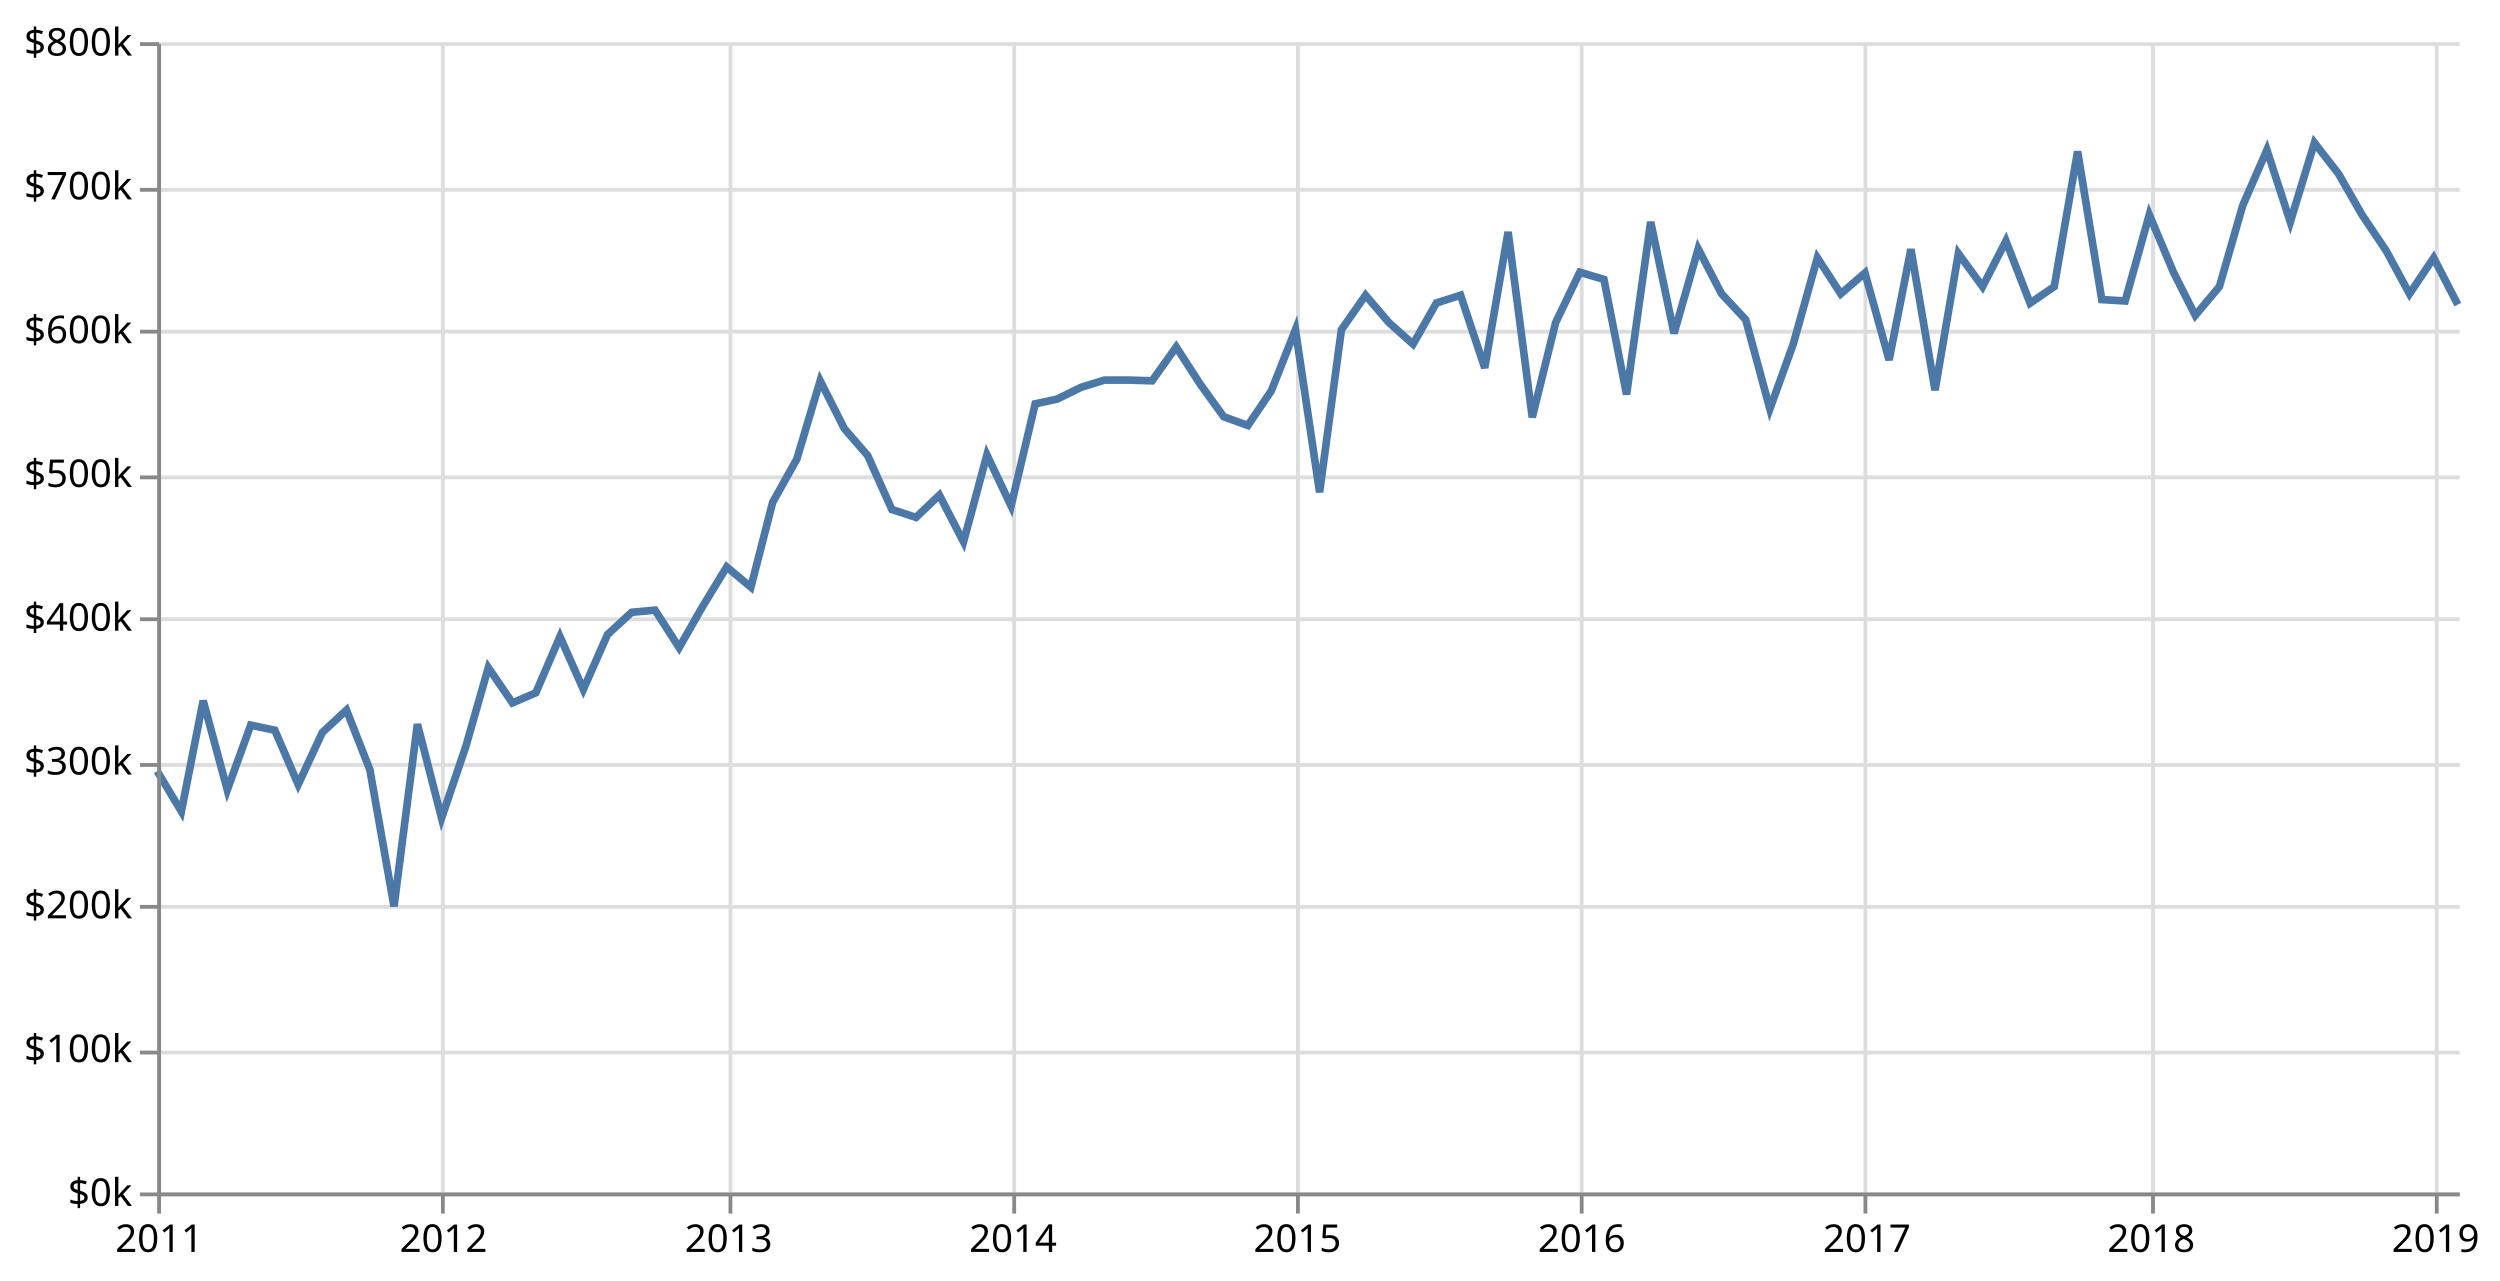
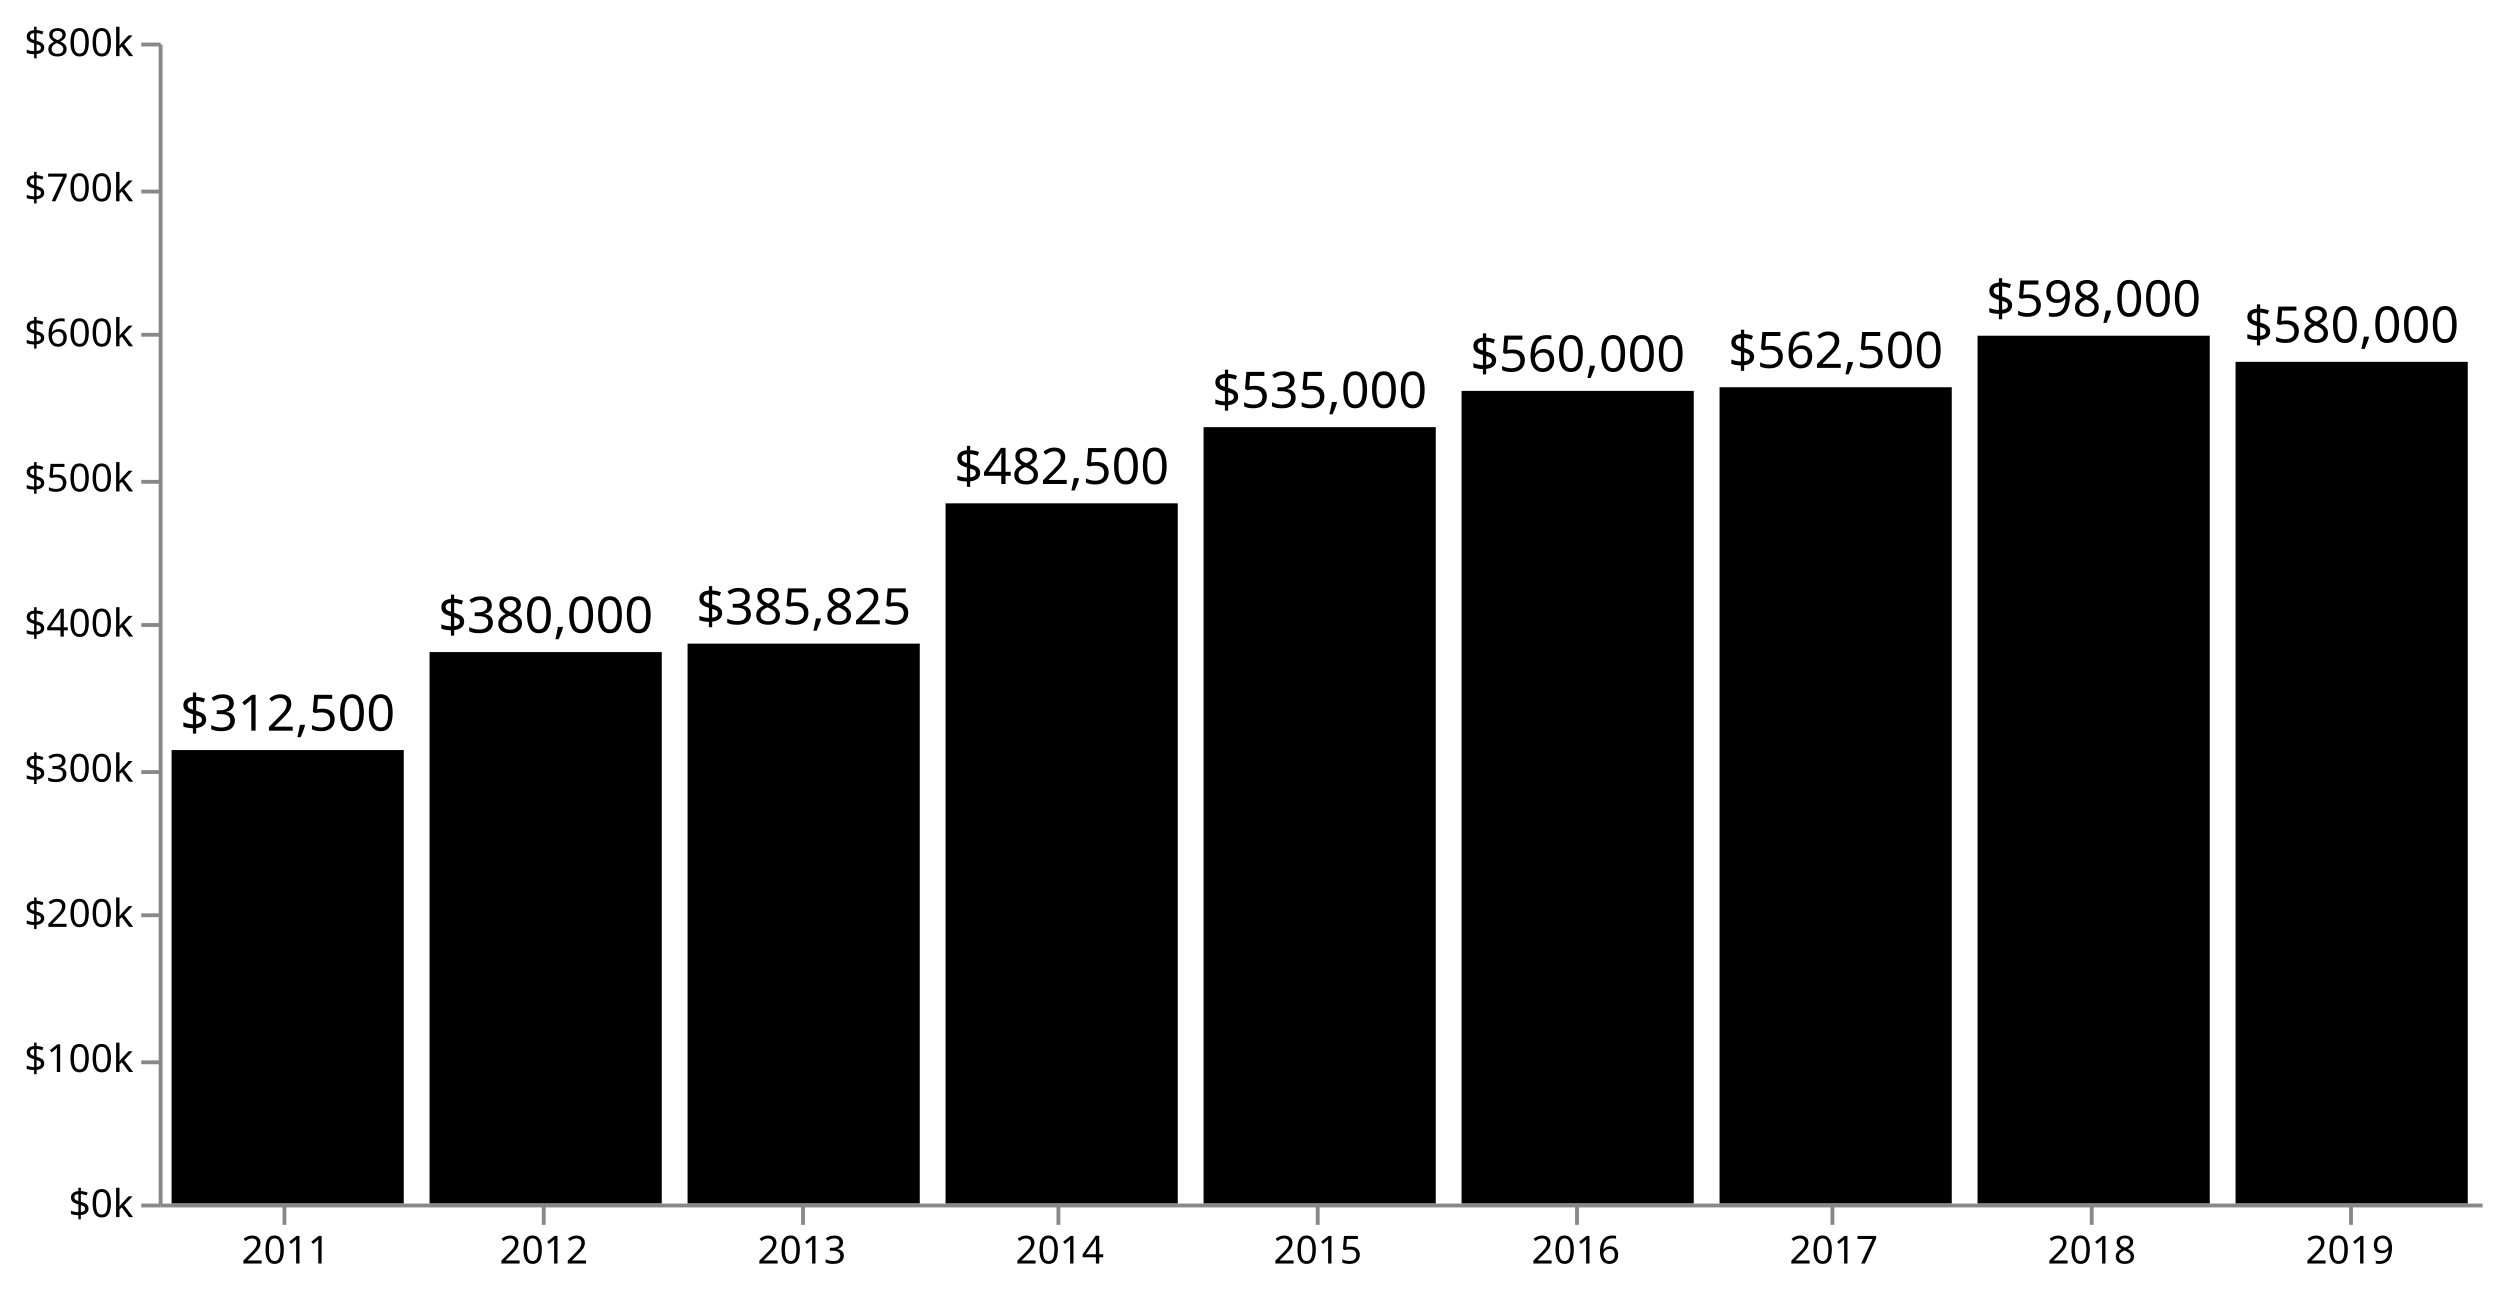
- <svg xmlns="http://www.w3.org/2000/svg" class="marks" width="652" height="334" viewBox="0 0 652 334" version="1.1">
+ <svg xmlns="http://www.w3.org/2000/svg" class="marks" width="646" height="334" viewBox="0 0 646 334" version="1.1">
  <g transform="translate(41,11)">
    <g class="mark-group role-frame root">
      <g transform="translate(0,0)">
        <path class="background" d="M0.5,0.5h600v300h-600Z" style="fill: none; stroke: #ddd; stroke-opacity: 0;" />
        <g>
-           <g class="mark-group role-axis">
-             <g transform="translate(0.5,300.5)">
-               <path class="background" d="M0,0h0v0h0Z" style="pointer-events: none; fill: none;" />
-               <g>
-                 <g class="mark-rule role-axis-grid" style="pointer-events: none;">
-                   <line transform="translate(0,-300)" x2="0" y2="300" style="fill: none; stroke: #ddd; stroke-width: 1; opacity: 1;" />
-                   <line transform="translate(74,-300)" x2="0" y2="300" style="fill: none; stroke: #ddd; stroke-width: 1; opacity: 1;" />
-                   <line transform="translate(149,-300)" x2="0" y2="300" style="fill: none; stroke: #ddd; stroke-width: 1; opacity: 1;" />
-                   <line transform="translate(223,-300)" x2="0" y2="300" style="fill: none; stroke: #ddd; stroke-width: 1; opacity: 1;" />
-                   <line transform="translate(297,-300)" x2="0" y2="300" style="fill: none; stroke: #ddd; stroke-width: 1; opacity: 1;" />
-                   <line transform="translate(371,-300)" x2="0" y2="300" style="fill: none; stroke: #ddd; stroke-width: 1; opacity: 1;" />
-                   <line transform="translate(445,-300)" x2="0" y2="300" style="fill: none; stroke: #ddd; stroke-width: 1; opacity: 1;" />
-                   <line transform="translate(520,-300)" x2="0" y2="300" style="fill: none; stroke: #ddd; stroke-width: 1; opacity: 1;" />
-                   <line transform="translate(594,-300)" x2="0" y2="300" style="fill: none; stroke: #ddd; stroke-width: 1; opacity: 1;" />
-                 </g>
-               </g>
-             </g>
+           <g class="mark-rect role-mark layer_0_marks">
+             <path d="M536.667,82.5h60v217.5h-60Z" style="fill: black;" />
+             <path d="M470,75.75h60v224.25h-60Z" style="fill: black;" />
+             <path d="M403.333,89.062h60v210.938h-60Z" style="fill: black;" />
+             <path d="M336.667,90h60v210h-60Z" style="fill: black;" />
+             <path d="M270,99.375h60v200.625h-60Z" style="fill: black;" />
+             <path d="M203.333,119.062h60v180.938h-60Z" style="fill: black;" />
+             <path d="M136.667,155.316h60v144.684h-60Z" style="fill: black;" />
+             <path d="M70,157.5h60v142.5h-60Z" style="fill: black;" />
+             <path d="M3.333,182.812h60v117.188h-60Z" style="fill: black;" />
          </g>
-           <g class="mark-group role-axis">
-             <g transform="translate(0.5,0.5)">
-               <path class="background" d="M0,0h0v0h0Z" style="pointer-events: none; fill: none;" />
-               <g>
-                 <g class="mark-rule role-axis-grid" style="pointer-events: none;">
-                   <line transform="translate(0,300)" x2="600" y2="0" style="fill: none; stroke: #ddd; stroke-width: 1; opacity: 1;" />
-                   <line transform="translate(0,263)" x2="600" y2="0" style="fill: none; stroke: #ddd; stroke-width: 1; opacity: 1;" />
-                   <line transform="translate(0,225)" x2="600" y2="0" style="fill: none; stroke: #ddd; stroke-width: 1; opacity: 1;" />
-                   <line transform="translate(0,188)" x2="600" y2="0" style="fill: none; stroke: #ddd; stroke-width: 1; opacity: 1;" />
-                   <line transform="translate(0,150)" x2="600" y2="0" style="fill: none; stroke: #ddd; stroke-width: 1; opacity: 1;" />
-                   <line transform="translate(0,113)" x2="600" y2="0" style="fill: none; stroke: #ddd; stroke-width: 1; opacity: 1;" />
-                   <line transform="translate(0,75)" x2="600" y2="0" style="fill: none; stroke: #ddd; stroke-width: 1; opacity: 1;" />
-                   <line transform="translate(0,38)" x2="600" y2="0" style="fill: none; stroke: #ddd; stroke-width: 1; opacity: 1;" />
-                   <line transform="translate(0,0)" x2="600" y2="0" style="fill: none; stroke: #ddd; stroke-width: 1; opacity: 1;" />
-                 </g>
-               </g>
-             </g>
-           </g>
-           <g class="mark-line role-mark marks">
-             <path d="M600,68.438L593.701,56.25L587.403,65.625L581.299,54.375L575,45L568.905,34.352L562.606,26.25L556.307,46.875L550.212,28.125L543.913,42.562L537.817,63.75L531.527,71.25L525.838,60L519.539,45L513.241,67.5L507.137,67.125L500.838,28.5L494.743,63.75L488.444,68.063L482.145,51.844L476.05,63.75L469.751,55.125L463.656,90.75L457.365,54L451.676,82.875L445.378,60.188L439.079,65.625L432.975,56.25L426.676,78.75L420.581,95.625L414.282,72.375L407.983,65.625L401.888,53.906L395.589,75.938L389.494,46.875L383.204,91.875L377.311,61.875L371.013,60L364.714,73.125L358.61,97.838L352.311,49.5L346.216,84.938L339.917,66L333.618,68.016L327.523,78.75L321.224,73.125L315.129,66L308.838,75L303.149,117.375L296.851,75L290.552,90.938L284.448,99.959L278.149,97.688L272.054,89.25L265.755,79.5L259.456,88.313L253.361,88.125L247.062,88.125L240.967,90L234.677,93.094L228.987,94.312L222.689,120.938L216.39,107.646L210.286,130.312L203.987,118.125L197.892,123.938L191.593,121.875L185.295,107.812L179.199,100.781L172.9,88.313L166.805,108.75L160.515,120L154.826,142.125L148.527,136.875L142.228,147.188L136.124,157.894L129.826,148.125L123.73,148.688L117.431,154.5L111.133,168.787L105.037,155.025L98.739,169.688L92.643,172.312L86.353,163.125L80.461,183.769L74.162,202.331L67.863,177.868L61.759,225.375L55.461,189.75L49.365,174.188L43.066,180.019L36.768,193.594L30.672,179.438L24.374,178.125L18.278,195L11.988,171.75L6.299,200.625L0,190.125" style="fill: none; stroke: #4c78a8; stroke-width: 2;" />
+           <g class="mark-text role-mark layer_1_marks">
+             <text text-anchor="middle" transform="translate(566.6667,77.5)" style="font: 13px sans-serif; fill: black;">$580,000</text>
+             <text text-anchor="middle" transform="translate(500,70.75)" style="font: 13px sans-serif; fill: black;">$598,000</text>
+             <text text-anchor="middle" transform="translate(433.3333,84.0625)" style="font: 13px sans-serif; fill: black;">$562,500</text>
+             <text text-anchor="middle" transform="translate(366.6667,85)" style="font: 13px sans-serif; fill: black;">$560,000</text>
+             <text text-anchor="middle" transform="translate(300,94.375)" style="font: 13px sans-serif; fill: black;">$535,000</text>
+             <text text-anchor="middle" transform="translate(233.3333,114.0625)" style="font: 13px sans-serif; fill: black;">$482,500</text>
+             <text text-anchor="middle" transform="translate(166.6667,150.3156)" style="font: 13px sans-serif; fill: black;">$385,825</text>
+             <text text-anchor="middle" transform="translate(100,152.5)" style="font: 13px sans-serif; fill: black;">$380,000</text>
+             <text text-anchor="middle" transform="translate(33.33333,177.8125)" style="font: 13px sans-serif; fill: black;">$312,500</text>
          </g>
          <g class="mark-group role-axis">
            <g transform="translate(0.5,300.5)">
              <path class="background" d="M0,0h0v0h0Z" style="pointer-events: none; fill: none;" />
              <g>
                <g class="mark-rule role-axis-tick" style="pointer-events: none;">
-                   <line transform="translate(0,0)" x2="0" y2="5" style="fill: none; stroke: #888; stroke-width: 1; opacity: 1;" />
-                   <line transform="translate(74,0)" x2="0" y2="5" style="fill: none; stroke: #888; stroke-width: 1; opacity: 1;" />
-                   <line transform="translate(149,0)" x2="0" y2="5" style="fill: none; stroke: #888; stroke-width: 1; opacity: 1;" />
-                   <line transform="translate(223,0)" x2="0" y2="5" style="fill: none; stroke: #888; stroke-width: 1; opacity: 1;" />
-                   <line transform="translate(297,0)" x2="0" y2="5" style="fill: none; stroke: #888; stroke-width: 1; opacity: 1;" />
-                   <line transform="translate(371,0)" x2="0" y2="5" style="fill: none; stroke: #888; stroke-width: 1; opacity: 1;" />
-                   <line transform="translate(445,0)" x2="0" y2="5" style="fill: none; stroke: #888; stroke-width: 1; opacity: 1;" />
-                   <line transform="translate(520,0)" x2="0" y2="5" style="fill: none; stroke: #888; stroke-width: 1; opacity: 1;" />
-                   <line transform="translate(594,0)" x2="0" y2="5" style="fill: none; stroke: #888; stroke-width: 1; opacity: 1;" />
+                   <line transform="translate(32,0)" x2="0" y2="5" style="fill: none; stroke: #888; stroke-width: 1; opacity: 1;" />
+                   <line transform="translate(99,0)" x2="0" y2="5" style="fill: none; stroke: #888; stroke-width: 1; opacity: 1;" />
+                   <line transform="translate(166,0)" x2="0" y2="5" style="fill: none; stroke: #888; stroke-width: 1; opacity: 1;" />
+                   <line transform="translate(232,0)" x2="0" y2="5" style="fill: none; stroke: #888; stroke-width: 1; opacity: 1;" />
+                   <line transform="translate(299,0)" x2="0" y2="5" style="fill: none; stroke: #888; stroke-width: 1; opacity: 1;" />
+                   <line transform="translate(366,0)" x2="0" y2="5" style="fill: none; stroke: #888; stroke-width: 1; opacity: 1;" />
+                   <line transform="translate(432,0)" x2="0" y2="5" style="fill: none; stroke: #888; stroke-width: 1; opacity: 1;" />
+                   <line transform="translate(499,0)" x2="0" y2="5" style="fill: none; stroke: #888; stroke-width: 1; opacity: 1;" />
+                   <line transform="translate(566,0)" x2="0" y2="5" style="fill: none; stroke: #888; stroke-width: 1; opacity: 1;" />
                </g>
                <g class="mark-text role-axis-label" style="pointer-events: none;">
-                   <text text-anchor="middle" transform="translate(0,15)" style="font: 10px sans-serif; fill: #000; opacity: 1;">2011</text>
-                   <text text-anchor="middle" transform="translate(74.16187,15)" style="font: 10px sans-serif; fill: #000; opacity: 1;">2012</text>
-                   <text text-anchor="middle" transform="translate(148.5269,15)" style="font: 10px sans-serif; fill: #000; opacity: 1;">2013</text>
-                   <text text-anchor="middle" transform="translate(222.6888,15)" style="font: 10px sans-serif; fill: #000; opacity: 1;">2014</text>
-                   <text text-anchor="middle" transform="translate(296.8507,15)" style="font: 10px sans-serif; fill: #000; opacity: 1;">2015</text>
-                   <text text-anchor="middle" transform="translate(371.0125,15)" style="font: 10px sans-serif; fill: #000; opacity: 1;">2016</text>
-                   <text text-anchor="middle" transform="translate(445.3776,15)" style="font: 10px sans-serif; fill: #000; opacity: 1;">2017</text>
-                   <text text-anchor="middle" transform="translate(519.5395,15)" style="font: 10px sans-serif; fill: #000; opacity: 1;">2018</text>
-                   <text text-anchor="middle" transform="translate(593.7013,15)" style="font: 10px sans-serif; fill: #000; opacity: 1;">2019</text>
+                   <text text-anchor="middle" transform="translate(32.33333,15)" style="font: 10px sans-serif; fill: #000; opacity: 1;">2011</text>
+                   <text text-anchor="middle" transform="translate(99,15)" style="font: 10px sans-serif; fill: #000; opacity: 1;">2012</text>
+                   <text text-anchor="middle" transform="translate(165.6667,15)" style="font: 10px sans-serif; fill: #000; opacity: 1;">2013</text>
+                   <text text-anchor="middle" transform="translate(232.3333,15)" style="font: 10px sans-serif; fill: #000; opacity: 1;">2014</text>
+                   <text text-anchor="middle" transform="translate(299,15)" style="font: 10px sans-serif; fill: #000; opacity: 1;">2015</text>
+                   <text text-anchor="middle" transform="translate(365.6667,15)" style="font: 10px sans-serif; fill: #000; opacity: 1;">2016</text>
+                   <text text-anchor="middle" transform="translate(432.3333,15)" style="font: 10px sans-serif; fill: #000; opacity: 1;">2017</text>
+                   <text text-anchor="middle" transform="translate(499,15)" style="font: 10px sans-serif; fill: #000; opacity: 1;">2018</text>
+                   <text text-anchor="middle" transform="translate(565.6667,15)" style="font: 10px sans-serif; fill: #000; opacity: 1;">2019</text>
                </g>
                <g class="mark-rule role-axis-domain" style="pointer-events: none;">
                  <line transform="translate(0,0)" x2="600" y2="0" style="fill: none; stroke: #888; stroke-width: 1; opacity: 1;" />
                </g>
              </g>
            </g>
          </g>
          <g class="mark-group role-axis">
            <g transform="translate(0.5,0.5)">
              <path class="background" d="M0,0h0v0h0Z" style="pointer-events: none; fill: none;" />
              <g>
                <g class="mark-rule role-axis-tick" style="pointer-events: none;">
                  <line transform="translate(0,300)" x2="-5" y2="0" style="fill: none; stroke: #888; stroke-width: 1; opacity: 1;" />
                  <line transform="translate(0,263)" x2="-5" y2="0" style="fill: none; stroke: #888; stroke-width: 1; opacity: 1;" />
                  <line transform="translate(0,225)" x2="-5" y2="0" style="fill: none; stroke: #888; stroke-width: 1; opacity: 1;" />
                  <line transform="translate(0,188)" x2="-5" y2="0" style="fill: none; stroke: #888; stroke-width: 1; opacity: 1;" />
                  <line transform="translate(0,150)" x2="-5" y2="0" style="fill: none; stroke: #888; stroke-width: 1; opacity: 1;" />
                  <line transform="translate(0,113)" x2="-5" y2="0" style="fill: none; stroke: #888; stroke-width: 1; opacity: 1;" />
                  <line transform="translate(0,75)" x2="-5" y2="0" style="fill: none; stroke: #888; stroke-width: 1; opacity: 1;" />
                  <line transform="translate(0,38)" x2="-5" y2="0" style="fill: none; stroke: #888; stroke-width: 1; opacity: 1;" />
                  <line transform="translate(0,0)" x2="-5" y2="0" style="fill: none; stroke: #888; stroke-width: 1; opacity: 1;" />
                </g>
                <g class="mark-text role-axis-label" style="pointer-events: none;">
                  <text text-anchor="end" transform="translate(-7,303)" style="font: 10px sans-serif; fill: #000; opacity: 1;">$0k</text>
                  <text text-anchor="end" transform="translate(-7,265.5)" style="font: 10px sans-serif; fill: #000; opacity: 1;">$100k</text>
                  <text text-anchor="end" transform="translate(-7,228)" style="font: 10px sans-serif; fill: #000; opacity: 1;">$200k</text>
                  <text text-anchor="end" transform="translate(-7,190.5)" style="font: 10px sans-serif; fill: #000; opacity: 1;">$300k</text>
                  <text text-anchor="end" transform="translate(-7,153)" style="font: 10px sans-serif; fill: #000; opacity: 1;">$400k</text>
                  <text text-anchor="end" transform="translate(-7,115.5)" style="font: 10px sans-serif; fill: #000; opacity: 1;">$500k</text>
                  <text text-anchor="end" transform="translate(-7,78)" style="font: 10px sans-serif; fill: #000; opacity: 1;">$600k</text>
                  <text text-anchor="end" transform="translate(-7,40.5)" style="font: 10px sans-serif; fill: #000; opacity: 1;">$700k</text>
                  <text text-anchor="end" transform="translate(-7,3)" style="font: 10px sans-serif; fill: #000; opacity: 1;">$800k</text>
                </g>
                <g class="mark-rule role-axis-domain" style="pointer-events: none;">
                  <line transform="translate(0,300)" x2="0" y2="-300" style="fill: none; stroke: #888; stroke-width: 1; opacity: 1;" />
                </g>
              </g>
            </g>
          </g>
        </g>
      </g>
    </g>
  </g>
</svg>
